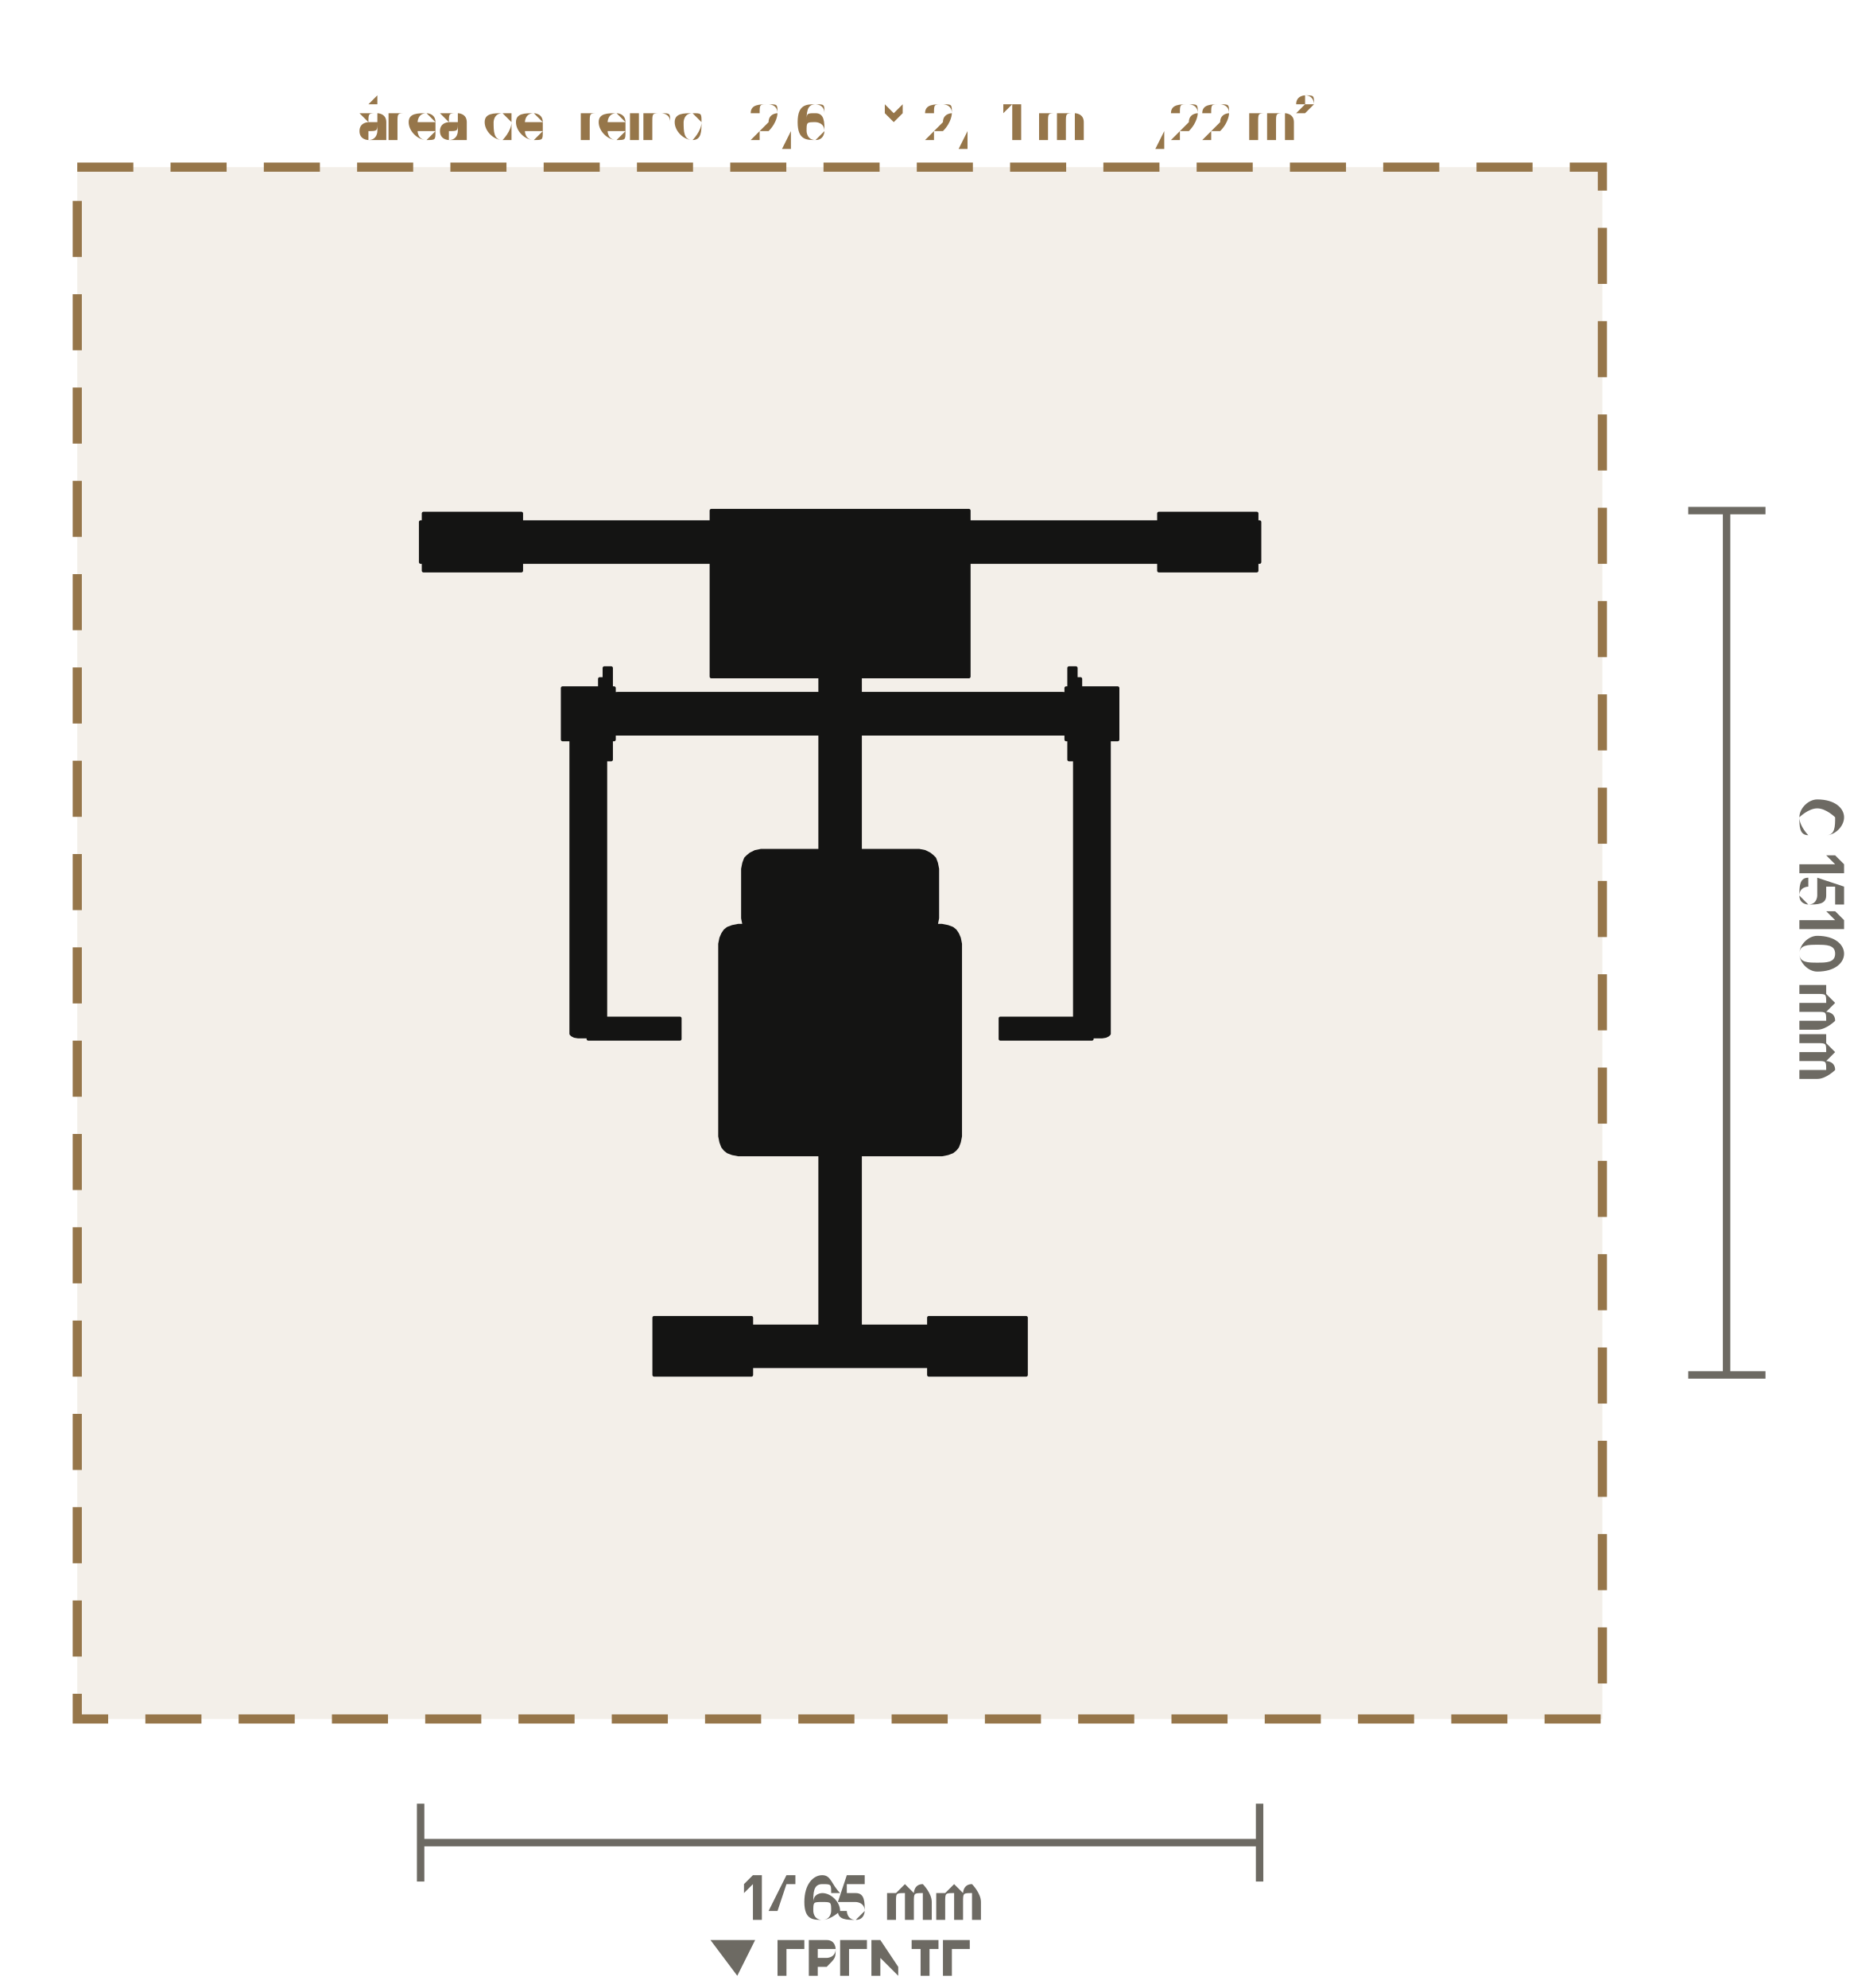
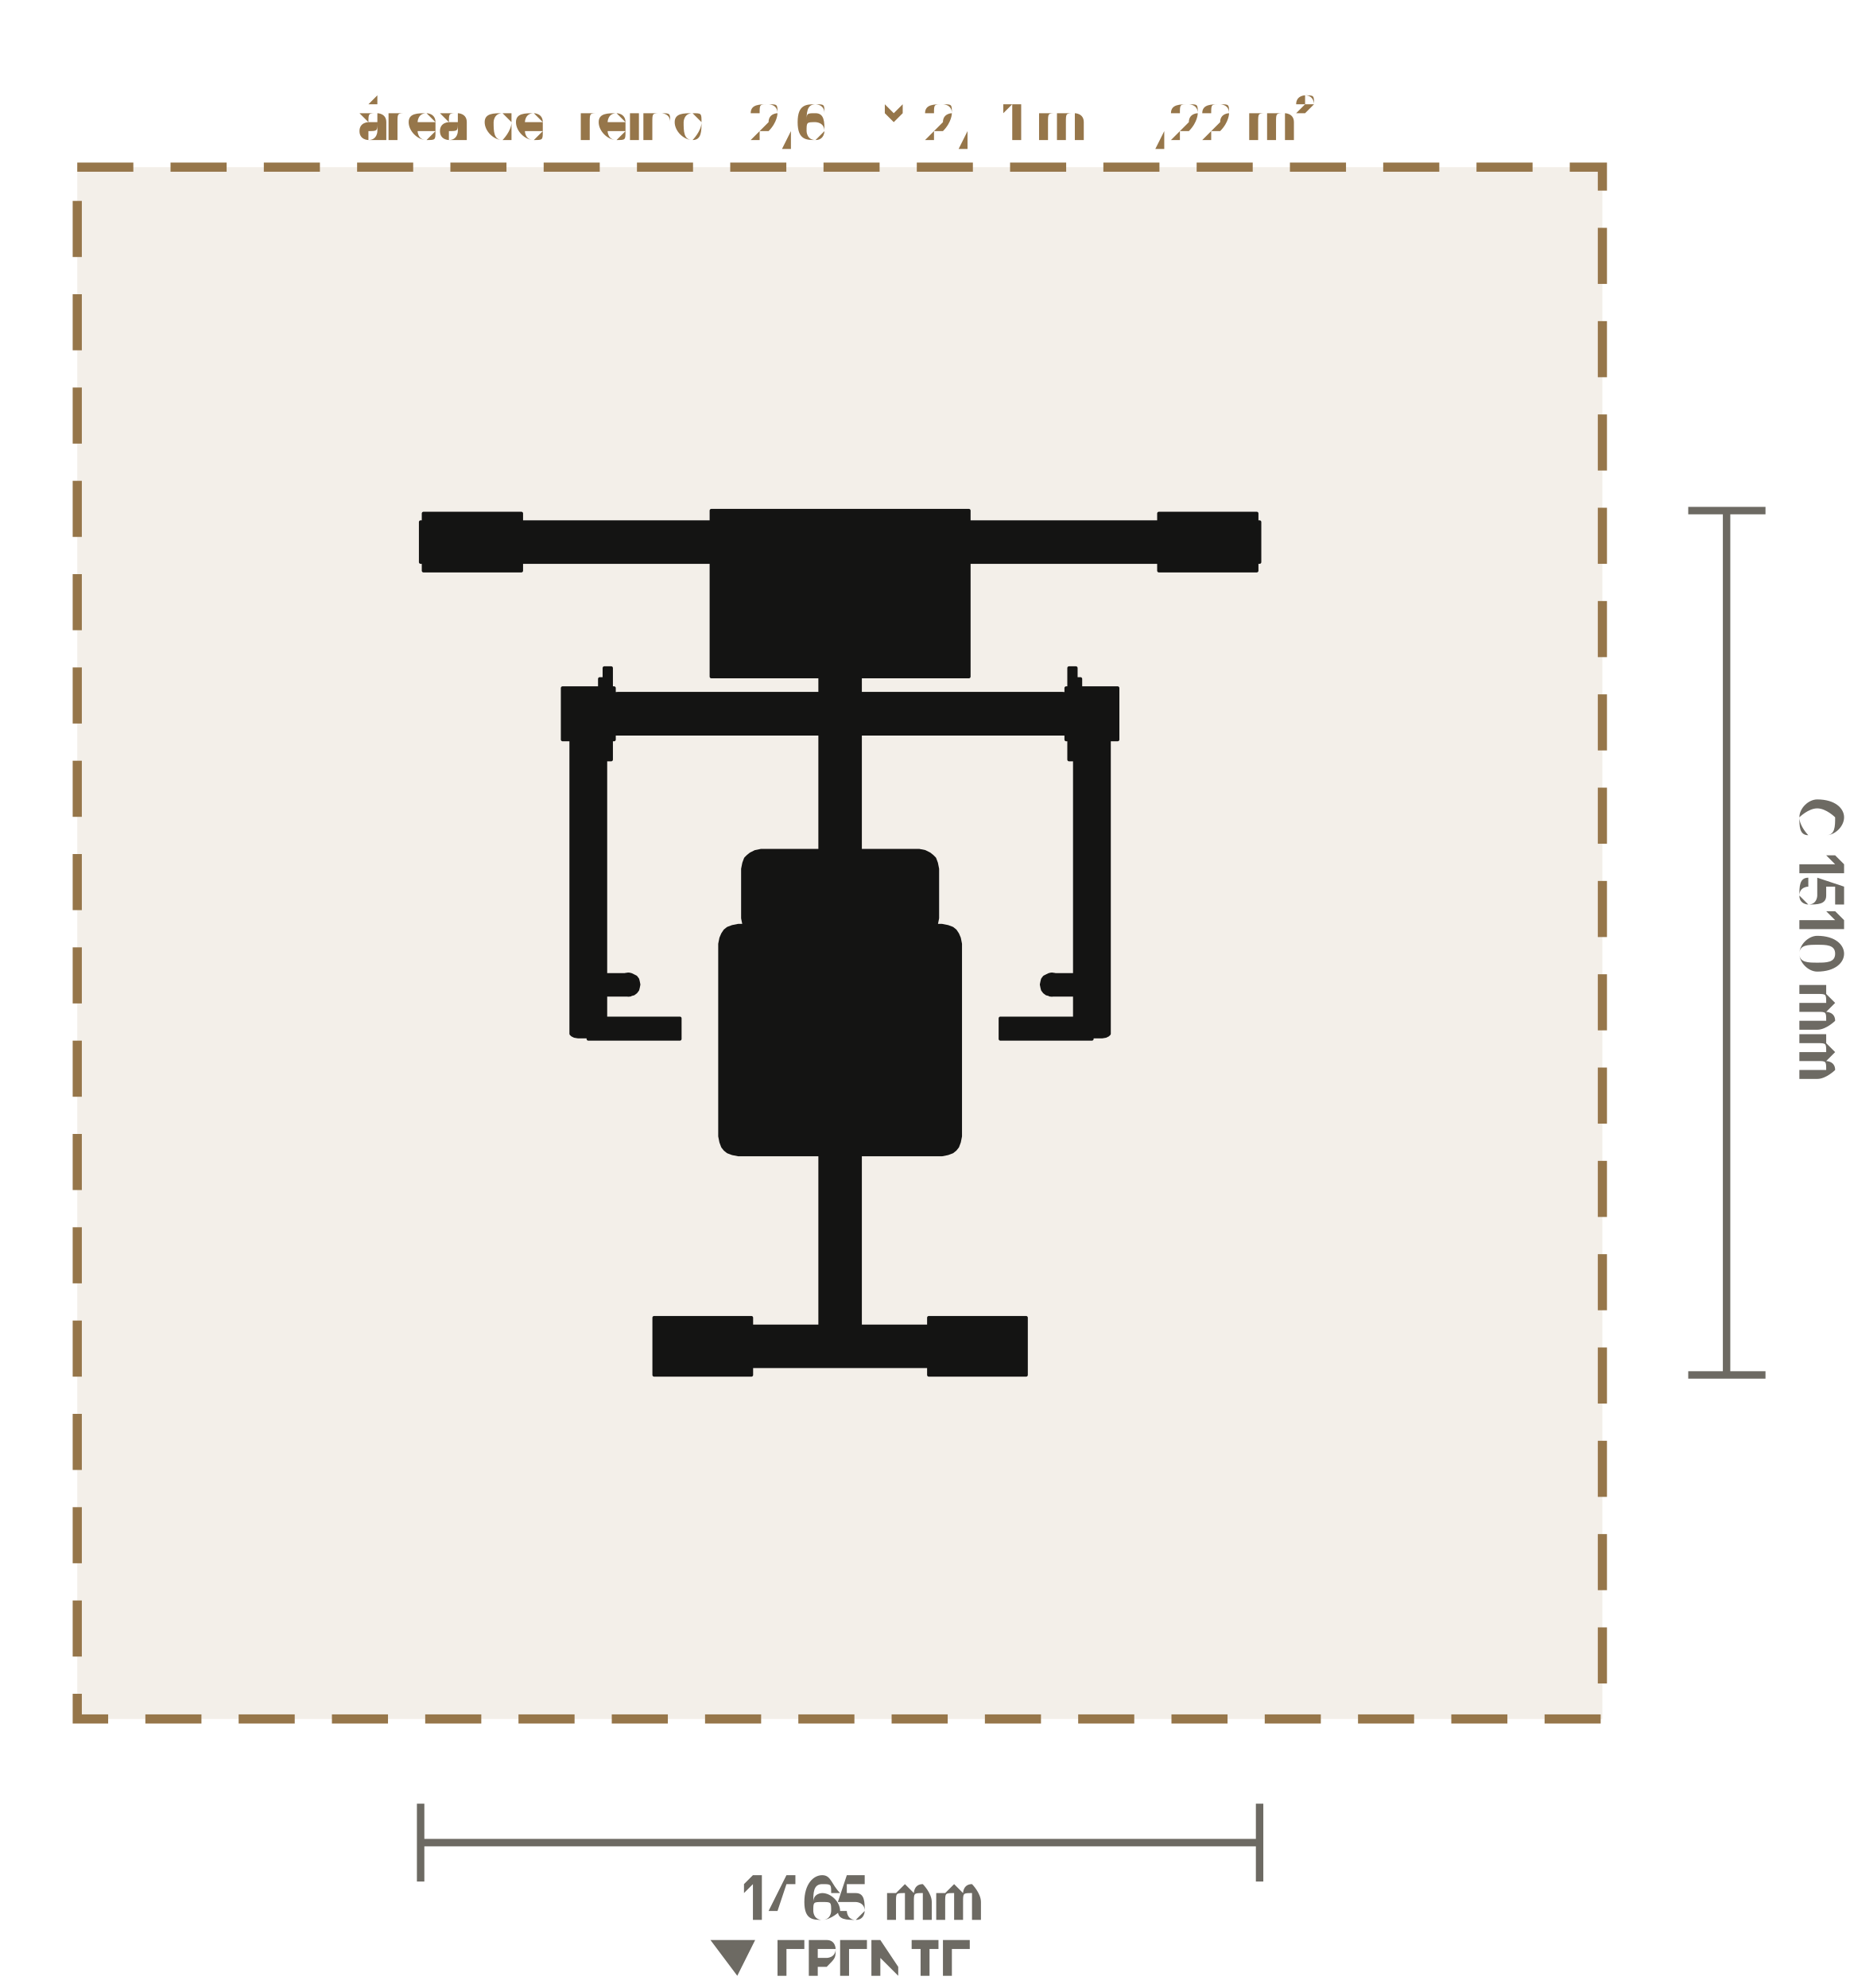
<svg xmlns="http://www.w3.org/2000/svg" viewBox="-1.468 -1.647 3.232 3.473" role="img" aria-label="Planta do Desenvolvimento de Ombros Máquina (LD-B006): 1465 × 1511 mm, com 60 cm de área de treino em volta" data-equipment="LD-B006" data-unit="m">
  <rect class="eq-zone" x="-1.333" y="-1.355" width="2.665" height="2.711" style="fill:#96764a;fill-opacity:.12;stroke:#96764a;stroke-width:0.016;stroke-dasharray:0.098 0.065" />
  <text class="eq-zone-label" x="0" y="-1.404" style="font-family:Barlow,Inter,Arial,sans-serif;font-size:0.093px;fill:#96764a;text-anchor:middle">área de treino · 2,67 × 2,71 m · 7,22 m²</text>
  <g class="eq-parts">
    <polygon class="eq-part" points="-0.733,-0.735 0.733,-0.735 0.733,-0.665 -0.733,-0.665" style="fill:#141413;stroke:#141413;stroke-width:0.006;stroke-linejoin:round" />
    <polygon class="eq-part" points="-0.035,-0.7 0.035,-0.7 0.035,0.705 -0.035,0.705" style="fill:#141413;stroke:#141413;stroke-width:0.006;stroke-linejoin:round" />
    <polygon class="eq-part" points="-0.3,0.67 0.3,0.67 0.3,0.74 -0.3,0.74" style="fill:#141413;stroke:#141413;stroke-width:0.006;stroke-linejoin:round" />
    <polygon class="eq-part" points="-0.728,-0.75 -0.557,-0.75 -0.557,-0.65 -0.728,-0.65" style="fill:#141413;stroke:#141413;stroke-width:0.006;stroke-linejoin:round" />
    <polygon class="eq-part" points="-0.325,0.655 -0.155,0.655 -0.155,0.755 -0.325,0.755" style="fill:#141413;stroke:#141413;stroke-width:0.006;stroke-linejoin:round" />
    <polygon class="eq-part" points="0.557,-0.75 0.728,-0.75 0.728,-0.65 0.557,-0.65" style="fill:#141413;stroke:#141413;stroke-width:0.006;stroke-linejoin:round" />
    <polygon class="eq-part" points="0.155,0.655 0.325,0.655 0.325,0.755 0.155,0.755" style="fill:#141413;stroke:#141413;stroke-width:0.006;stroke-linejoin:round" />
    <polygon class="eq-part" points="-0.2,-0.73 -0.17,-0.73 -0.17,-0.49 -0.2,-0.49" style="fill:#141413;stroke:#141413;stroke-width:0.006;stroke-linejoin:round" />
    <polygon class="eq-part" points="0.17,-0.73 0.2,-0.73 0.2,-0.49 0.17,-0.49" style="fill:#141413;stroke:#141413;stroke-width:0.006;stroke-linejoin:round" />
    <polygon class="eq-part" points="-0.2,-0.73 0.2,-0.73 0.2,-0.49 -0.2,-0.49" style="fill:#141413;stroke:#141413;stroke-width:0.006;stroke-linejoin:round" />
    <polygon class="eq-part" points="-0.2,-0.73 0.2,-0.73 0.2,-0.49 -0.2,-0.49" style="fill:#141413;stroke:#141413;stroke-width:0.006;stroke-linejoin:round" />
    <polygon class="eq-part" points="-0.225,-0.755 0.225,-0.755 0.225,-0.465 -0.225,-0.465" style="fill:#141413;stroke:#141413;stroke-width:0.006;stroke-linejoin:round" />
    <polygon class="eq-part" points="-0.08,-0.49 0.08,-0.49 0.08,-0.486 -0.08,-0.486" style="fill:#141413;stroke:#141413;stroke-width:0.006;stroke-linejoin:round" />
    <polygon class="eq-part" points="-0.09,-0.61 -0.09,-0.613 -0.089,-0.615 -0.087,-0.618 -0.085,-0.619 -0.083,-0.62 -0.08,-0.62 -0.077,-0.62 -0.075,-0.619 -0.073,-0.618 -0.071,-0.615 -0.07,-0.613 -0.07,-0.61 -0.07,-0.608 -0.071,-0.605 -0.073,-0.603 -0.075,-0.602 -0.077,-0.601 -0.08,-0.6 -0.083,-0.601 -0.085,-0.602 -0.087,-0.603 -0.089,-0.605 -0.09,-0.608" style="fill:#141413;stroke:#141413;stroke-width:0.006;stroke-linejoin:round" />
    <polygon class="eq-part" points="0.07,-0.61 0.07,-0.613 0.071,-0.615 0.073,-0.618 0.075,-0.619 0.077,-0.62 0.08,-0.62 0.083,-0.62 0.085,-0.619 0.087,-0.618 0.089,-0.615 0.09,-0.613 0.09,-0.61 0.09,-0.608 0.089,-0.605 0.087,-0.603 0.085,-0.602 0.083,-0.601 0.08,-0.6 0.077,-0.601 0.075,-0.602 0.073,-0.603 0.071,-0.605 0.07,-0.608" style="fill:#141413;stroke:#141413;stroke-width:0.006;stroke-linejoin:round" />
    <polygon class="eq-part" points="-0.13,-0.69 0.13,-0.69 0.13,-0.53 -0.13,-0.53" style="fill:#141413;stroke:#141413;stroke-width:0.006;stroke-linejoin:round" />
    <polygon class="eq-part" points="-0.13,-0.69 0.13,-0.69 0.13,-0.53 -0.13,-0.53" style="fill:#141413;stroke:#141413;stroke-width:0.006;stroke-linejoin:round" />
    <polygon class="eq-part" points="-0.004,-0.61 -0.004,-0.611 -0.004,-0.612 -0.003,-0.613 -0.002,-0.614 -0.001,-0.614 0,-0.614 0.001,-0.614 0.002,-0.614 0.003,-0.613 0.004,-0.612 0.004,-0.611 0.004,-0.61 0.004,-0.609 0.004,-0.608 0.003,-0.608 0.002,-0.607 0.001,-0.607 0,-0.606 -0.001,-0.607 -0.002,-0.607 -0.003,-0.608 -0.004,-0.608 -0.004,-0.609" style="fill:#141413;stroke:#141413;stroke-width:0.006;stroke-linejoin:round" />
    <polygon class="eq-part" points="-0.12,-0.675 0.12,-0.675 0.12,-0.545 -0.12,-0.545" style="fill:#141413;stroke:#141413;stroke-width:0.006;stroke-linejoin:round" />
    <polygon class="eq-part" points="-0.12,-0.675 0.12,-0.675 0.12,-0.545 -0.12,-0.545" style="fill:#141413;stroke:#141413;stroke-width:0.006;stroke-linejoin:round" />
    <polygon class="eq-part" points="-0.12,-0.675 0.12,-0.675 0.12,-0.545 -0.12,-0.545" style="fill:#141413;stroke:#141413;stroke-width:0.006;stroke-linejoin:round" />
    <polygon class="eq-part" points="-0.12,-0.675 0.12,-0.675 0.12,-0.545 -0.12,-0.545" style="fill:#141413;stroke:#141413;stroke-width:0.006;stroke-linejoin:round" />
    <polygon class="eq-part" points="-0.12,-0.675 0.12,-0.675 0.12,-0.545 -0.12,-0.545" style="fill:#141413;stroke:#141413;stroke-width:0.006;stroke-linejoin:round" />
    <polygon class="eq-part" points="-0.12,-0.675 0.12,-0.675 0.12,-0.545 -0.12,-0.545" style="fill:#141413;stroke:#141413;stroke-width:0.006;stroke-linejoin:round" />
    <polygon class="eq-part" points="-0.12,-0.675 0.12,-0.675 0.12,-0.545 -0.12,-0.545" style="fill:#141413;stroke:#141413;stroke-width:0.006;stroke-linejoin:round" />
    <polygon class="eq-part" points="-0.12,-0.675 0.12,-0.675 0.12,-0.545 -0.12,-0.545" style="fill:#141413;stroke:#141413;stroke-width:0.006;stroke-linejoin:round" />
    <polygon class="eq-part" points="-0.12,-0.675 0.12,-0.675 0.12,-0.545 -0.12,-0.545" style="fill:#141413;stroke:#141413;stroke-width:0.006;stroke-linejoin:round" />
    <polygon class="eq-part" points="-0.12,-0.675 0.12,-0.675 0.12,-0.545 -0.12,-0.545" style="fill:#141413;stroke:#141413;stroke-width:0.006;stroke-linejoin:round" />
    <polygon class="eq-part" points="-0.12,-0.675 0.12,-0.675 0.12,-0.545 -0.12,-0.545" style="fill:#141413;stroke:#141413;stroke-width:0.006;stroke-linejoin:round" />
    <polygon class="eq-part" points="-0.006,-0.61 -0.006,-0.612 -0.005,-0.613 -0.004,-0.615 -0.003,-0.616 -0.002,-0.616 0,-0.616 0.002,-0.616 0.003,-0.616 0.004,-0.615 0.005,-0.613 0.006,-0.612 0.006,-0.61 0.006,-0.609 0.005,-0.607 0.004,-0.606 0.003,-0.605 0.002,-0.605 0,-0.604 -0.002,-0.605 -0.003,-0.605 -0.004,-0.606 -0.005,-0.607 -0.006,-0.609" style="fill:#141413;stroke:#141413;stroke-width:0.006;stroke-linejoin:round" />
    <polygon class="eq-part" points="-0.006,-0.565 0.006,-0.565 0.006,-0.495 -0.006,-0.495" style="fill:#141413;stroke:#141413;stroke-width:0.006;stroke-linejoin:round" />
    <polygon class="eq-part" points="-0.17,-0.73 0.17,-0.73 0.17,-0.718 -0.17,-0.718" style="fill:#141413;stroke:#141413;stroke-width:0.006;stroke-linejoin:round" />
    <polygon class="eq-part" points="-0.035,0.147 -0.035,0.144 -0.033,0.141 -0.032,0.139 -0.029,0.137 -0.026,0.136 -0.023,0.135 0.023,0.135 0.026,0.136 0.029,0.137 0.032,0.139 0.033,0.141 0.035,0.144 0.035,0.147 0.035,0.193 0.035,0.196 0.033,0.199 0.032,0.202 0.029,0.203 0.026,0.205 0.023,0.205 -0.023,0.205 -0.026,0.205 -0.029,0.203 -0.032,0.202 -0.033,0.199 -0.035,0.196 -0.035,0.193" style="fill:#141413;stroke:#141413;stroke-width:0.006;stroke-linejoin:round" />
    <polygon class="eq-part" points="0.035,0.148 0.047,0.148 0.047,0.193 0.035,0.193" style="fill:#141413;stroke:#141413;stroke-width:0.006;stroke-linejoin:round" />
    <polygon class="eq-part" points="0.033,0.17 0.033,0.168 0.033,0.167 0.033,0.165 0.034,0.164 0.034,0.163 0.035,0.163 0.115,0.163 0.116,0.163 0.116,0.164 0.117,0.165 0.117,0.167 0.117,0.168 0.117,0.17 0.117,0.172 0.117,0.174 0.117,0.175 0.116,0.176 0.116,0.177 0.115,0.177 0.035,0.177 0.034,0.177 0.034,0.176 0.033,0.175 0.033,0.174 0.033,0.172" style="fill:#141413;stroke:#141413;stroke-width:0.006;stroke-linejoin:round" />
    <polygon class="eq-part" points="-0.21,0.002 -0.208,-0.008 -0.205,-0.015 -0.201,-0.021 -0.196,-0.025 -0.188,-0.028 -0.178,-0.03 0.178,-0.03 0.188,-0.028 0.196,-0.025 0.201,-0.021 0.205,-0.015 0.208,-0.008 0.21,0.002 0.21,0.338 0.208,0.348 0.205,0.356 0.201,0.361 0.196,0.365 0.188,0.368 0.178,0.37 -0.178,0.37 -0.188,0.368 -0.196,0.365 -0.201,0.361 -0.205,0.356 -0.208,0.348 -0.21,0.338" style="fill:#141413;stroke:#141413;stroke-width:0.006;stroke-linejoin:round" />
    <polygon class="eq-part" points="-0.17,-0.129 -0.168,-0.139 -0.165,-0.147 -0.161,-0.151 -0.156,-0.155 -0.148,-0.159 -0.138,-0.161 0.138,-0.161 0.148,-0.159 0.156,-0.155 0.161,-0.151 0.165,-0.147 0.168,-0.139 0.17,-0.129 0.17,-0.043 0.168,-0.033 0.165,-0.025 0.161,-0.02 0.156,-0.016 0.148,-0.013 0.138,-0.011 -0.138,-0.011 -0.148,-0.013 -0.156,-0.016 -0.161,-0.02 -0.165,-0.025 -0.168,-0.033 -0.17,-0.043" style="fill:#141413;stroke:#141413;stroke-width:0.006;stroke-linejoin:round" />
    <polygon class="eq-part" points="-0.03,-0.186 -0.028,-0.192 -0.024,-0.196 -0.018,-0.198 0.018,-0.198 0.024,-0.196 0.028,-0.192 0.03,-0.186 0.03,-0.092 0.028,-0.086 0.024,-0.082 0.018,-0.08 -0.018,-0.08 -0.024,-0.082 -0.028,-0.086 -0.03,-0.092" style="fill:#141413;stroke:#141413;stroke-width:0.006;stroke-linejoin:round" />
    <polygon class="eq-part" points="0.395,-0.445 0.485,-0.445 0.485,-0.355 0.395,-0.355" style="fill:#141413;stroke:#141413;stroke-width:0.006;stroke-linejoin:round" />
    <polygon class="eq-part" points="0.41,-0.401 0.412,-0.401 0.416,-0.402 0.422,-0.402 0.458,-0.402 0.464,-0.402 0.468,-0.401 0.47,-0.401 0.47,0.159 0.468,0.161 0.464,0.163 0.458,0.164 0.422,0.164 0.416,0.163 0.412,0.161 0.41,0.159" style="fill:#141413;stroke:#141413;stroke-width:0.006;stroke-linejoin:round" />
    <polygon class="eq-part" points="0.28,0.132 0.44,0.132 0.44,0.168 0.28,0.168" style="fill:#141413;stroke:#141413;stroke-width:0.006;stroke-linejoin:round" />
+     <polygon class="eq-part" points="0.365,0.064 0.365,0.062 0.365,0.06 0.366,0.058 0.366,0.057 0.367,0.056 0.367,0.056 0.443,0.056 0.443,0.056 0.444,0.057 0.444,0.058 0.445,0.06 0.445,0.062 0.445,0.064 0.445,0.082 0.445,0.084 0.445,0.086 0.444,0.088 0.444,0.089 0.443,0.09 0.443,0.091 0.367,0.091 0.367,0.09 0.366,0.089 0.366,0.088 0.365,0.086 0.365,0.084 0.365,0.082" style="fill:#141413;stroke:#141413;stroke-width:0.006;stroke-linejoin:round" />
+     <polygon class="eq-part" points="0.352,0.073 0.353,0.068 0.354,0.064 0.357,0.06 0.361,0.058 0.365,0.056 0.37,0.055 0.375,0.056 0.379,0.058 0.383,0.06 0.386,0.064 0.387,0.068 0.388,0.073 0.387,0.078 0.386,0.082 0.383,0.086 0.379,0.089 0.375,0.09 0.37,0.091 0.365,0.09 0.361,0.089 0.357,0.086 0.354,0.082 0.353,0.078" style="fill:#141413;stroke:#141413;stroke-width:0.006;stroke-linejoin:round" />
    <polygon class="eq-part" points="-0.485,-0.445 -0.395,-0.445 -0.395,-0.355 -0.485,-0.355" style="fill:#141413;stroke:#141413;stroke-width:0.006;stroke-linejoin:round" />
    <polygon class="eq-part" points="-0.47,-0.401 -0.468,-0.401 -0.464,-0.402 -0.458,-0.402 -0.422,-0.402 -0.416,-0.402 -0.412,-0.401 -0.41,-0.401 -0.41,0.159 -0.412,0.161 -0.416,0.163 -0.422,0.164 -0.458,0.164 -0.464,0.163 -0.468,0.161 -0.47,0.159" style="fill:#141413;stroke:#141413;stroke-width:0.006;stroke-linejoin:round" />
    <polygon class="eq-part" points="-0.44,0.132 -0.28,0.132 -0.28,0.168 -0.44,0.168" style="fill:#141413;stroke:#141413;stroke-width:0.006;stroke-linejoin:round" />
+     <polygon class="eq-part" points="-0.445,0.064 -0.445,0.062 -0.445,0.06 -0.444,0.058 -0.444,0.057 -0.443,0.056 -0.443,0.056 -0.367,0.056 -0.367,0.056 -0.366,0.057 -0.366,0.058 -0.365,0.06 -0.365,0.062 -0.365,0.064 -0.365,0.082 -0.365,0.084 -0.365,0.086 -0.366,0.088 -0.366,0.089 -0.367,0.09 -0.367,0.091 -0.443,0.091 -0.443,0.09 -0.444,0.089 -0.444,0.088 -0.445,0.086 -0.445,0.084 -0.445,0.082" style="fill:#141413;stroke:#141413;stroke-width:0.006;stroke-linejoin:round" />
+     <polygon class="eq-part" points="-0.388,0.073 -0.387,0.068 -0.386,0.064 -0.383,0.06 -0.379,0.058 -0.375,0.056 -0.37,0.055 -0.365,0.056 -0.361,0.058 -0.357,0.06 -0.354,0.064 -0.353,0.068 -0.352,0.073 -0.353,0.078 -0.354,0.082 -0.357,0.086 -0.361,0.089 -0.365,0.09 -0.37,0.091 -0.375,0.09 -0.379,0.089 -0.383,0.086 -0.386,0.082 -0.387,0.078" style="fill:#141413;stroke:#141413;stroke-width:0.006;stroke-linejoin:round" />
    <polygon class="eq-part" points="-0.4,-0.423 -0.398,-0.429 -0.394,-0.433 -0.388,-0.435 0.388,-0.435 0.394,-0.433 0.398,-0.429 0.4,-0.423 0.4,-0.377 0.398,-0.371 0.394,-0.366 0.388,-0.365 -0.388,-0.365 -0.394,-0.366 -0.398,-0.371 -0.4,-0.377" style="fill:#141413;stroke:#141413;stroke-width:0.006;stroke-linejoin:round" />
    <polygon class="eq-part" points="-0.03,-0.61 0.03,-0.61 0.03,-0.4 -0.03,-0.4" style="fill:#141413;stroke:#141413;stroke-width:0.006;stroke-linejoin:round" />
    <polygon class="eq-part" points="0.365,-0.422 0.41,-0.422 0.41,-0.377 0.365,-0.377" style="fill:#141413;stroke:#141413;stroke-width:0.006;stroke-linejoin:round" />
    <polygon class="eq-part" points="-0.41,-0.422 -0.365,-0.422 -0.365,-0.377 -0.41,-0.377" style="fill:#141413;stroke:#141413;stroke-width:0.006;stroke-linejoin:round" />
    <polygon class="eq-part" points="-0.44,-0.435 0.44,-0.435 0.44,-0.365 -0.44,-0.365" style="fill:#141413;stroke:#141413;stroke-width:0.006;stroke-linejoin:round" />
    <polygon class="eq-part" points="0.4,-0.48 0.412,-0.48 0.412,-0.32 0.4,-0.32" style="fill:#141413;stroke:#141413;stroke-width:0.006;stroke-linejoin:round" />
    <polygon class="eq-part" points="0.412,-0.461 0.42,-0.461 0.42,-0.439 0.412,-0.439" style="fill:#141413;stroke:#141413;stroke-width:0.006;stroke-linejoin:round" />
    <polygon class="eq-part" points="0.412,-0.361 0.42,-0.361 0.42,-0.339 0.412,-0.339" style="fill:#141413;stroke:#141413;stroke-width:0.006;stroke-linejoin:round" />
    <polygon class="eq-part" points="-0.412,-0.48 -0.4,-0.48 -0.4,-0.32 -0.412,-0.32" style="fill:#141413;stroke:#141413;stroke-width:0.006;stroke-linejoin:round" />
    <polygon class="eq-part" points="-0.42,-0.461 -0.412,-0.461 -0.412,-0.439 -0.42,-0.439" style="fill:#141413;stroke:#141413;stroke-width:0.006;stroke-linejoin:round" />
    <polygon class="eq-part" points="-0.42,-0.361 -0.412,-0.361 -0.412,-0.339 -0.42,-0.339" style="fill:#141413;stroke:#141413;stroke-width:0.006;stroke-linejoin:round" />
  </g>
  <line class="eq-dim" x1="-0.733" y1="1.572" x2="0.733" y2="1.572" style="stroke:#6d6a63;stroke-width:0.013" />
  <line class="eq-dim" x1="-0.733" y1="1.504" x2="-0.733" y2="1.64" style="stroke:#6d6a63;stroke-width:0.013" />
  <line class="eq-dim" x1="0.733" y1="1.504" x2="0.733" y2="1.64" style="stroke:#6d6a63;stroke-width:0.013" />
  <text class="eq-text" x="0" y="1.709" style="font-family:Barlow,Inter,Arial,sans-serif;font-size:0.098px;fill:#6d6a63;text-anchor:middle">L 1465 mm</text>
  <line class="eq-dim" x1="1.549" y1="-0.755" x2="1.549" y2="0.755" style="stroke:#6d6a63;stroke-width:0.013" />
  <line class="eq-dim" x1="1.482" y1="-0.755" x2="1.617" y2="-0.755" style="stroke:#6d6a63;stroke-width:0.013" />
  <line class="eq-dim" x1="1.482" y1="0.755" x2="1.617" y2="0.755" style="stroke:#6d6a63;stroke-width:0.013" />
  <text class="eq-text" x="1.676" y="0" transform="rotate(90 1.6762 0)" style="font-family:Barlow,Inter,Arial,sans-serif;font-size:0.098px;fill:#6d6a63;text-anchor:middle">C 1510 mm</text>
  <text class="eq-text" x="0" y="1.806" style="font-family:Barlow,Inter,Arial,sans-serif;font-size:0.098px;fill:#6d6a63;text-anchor:middle;font-size:0.078px;letter-spacing:.1em">▼ FRENTE</text>
</svg>
